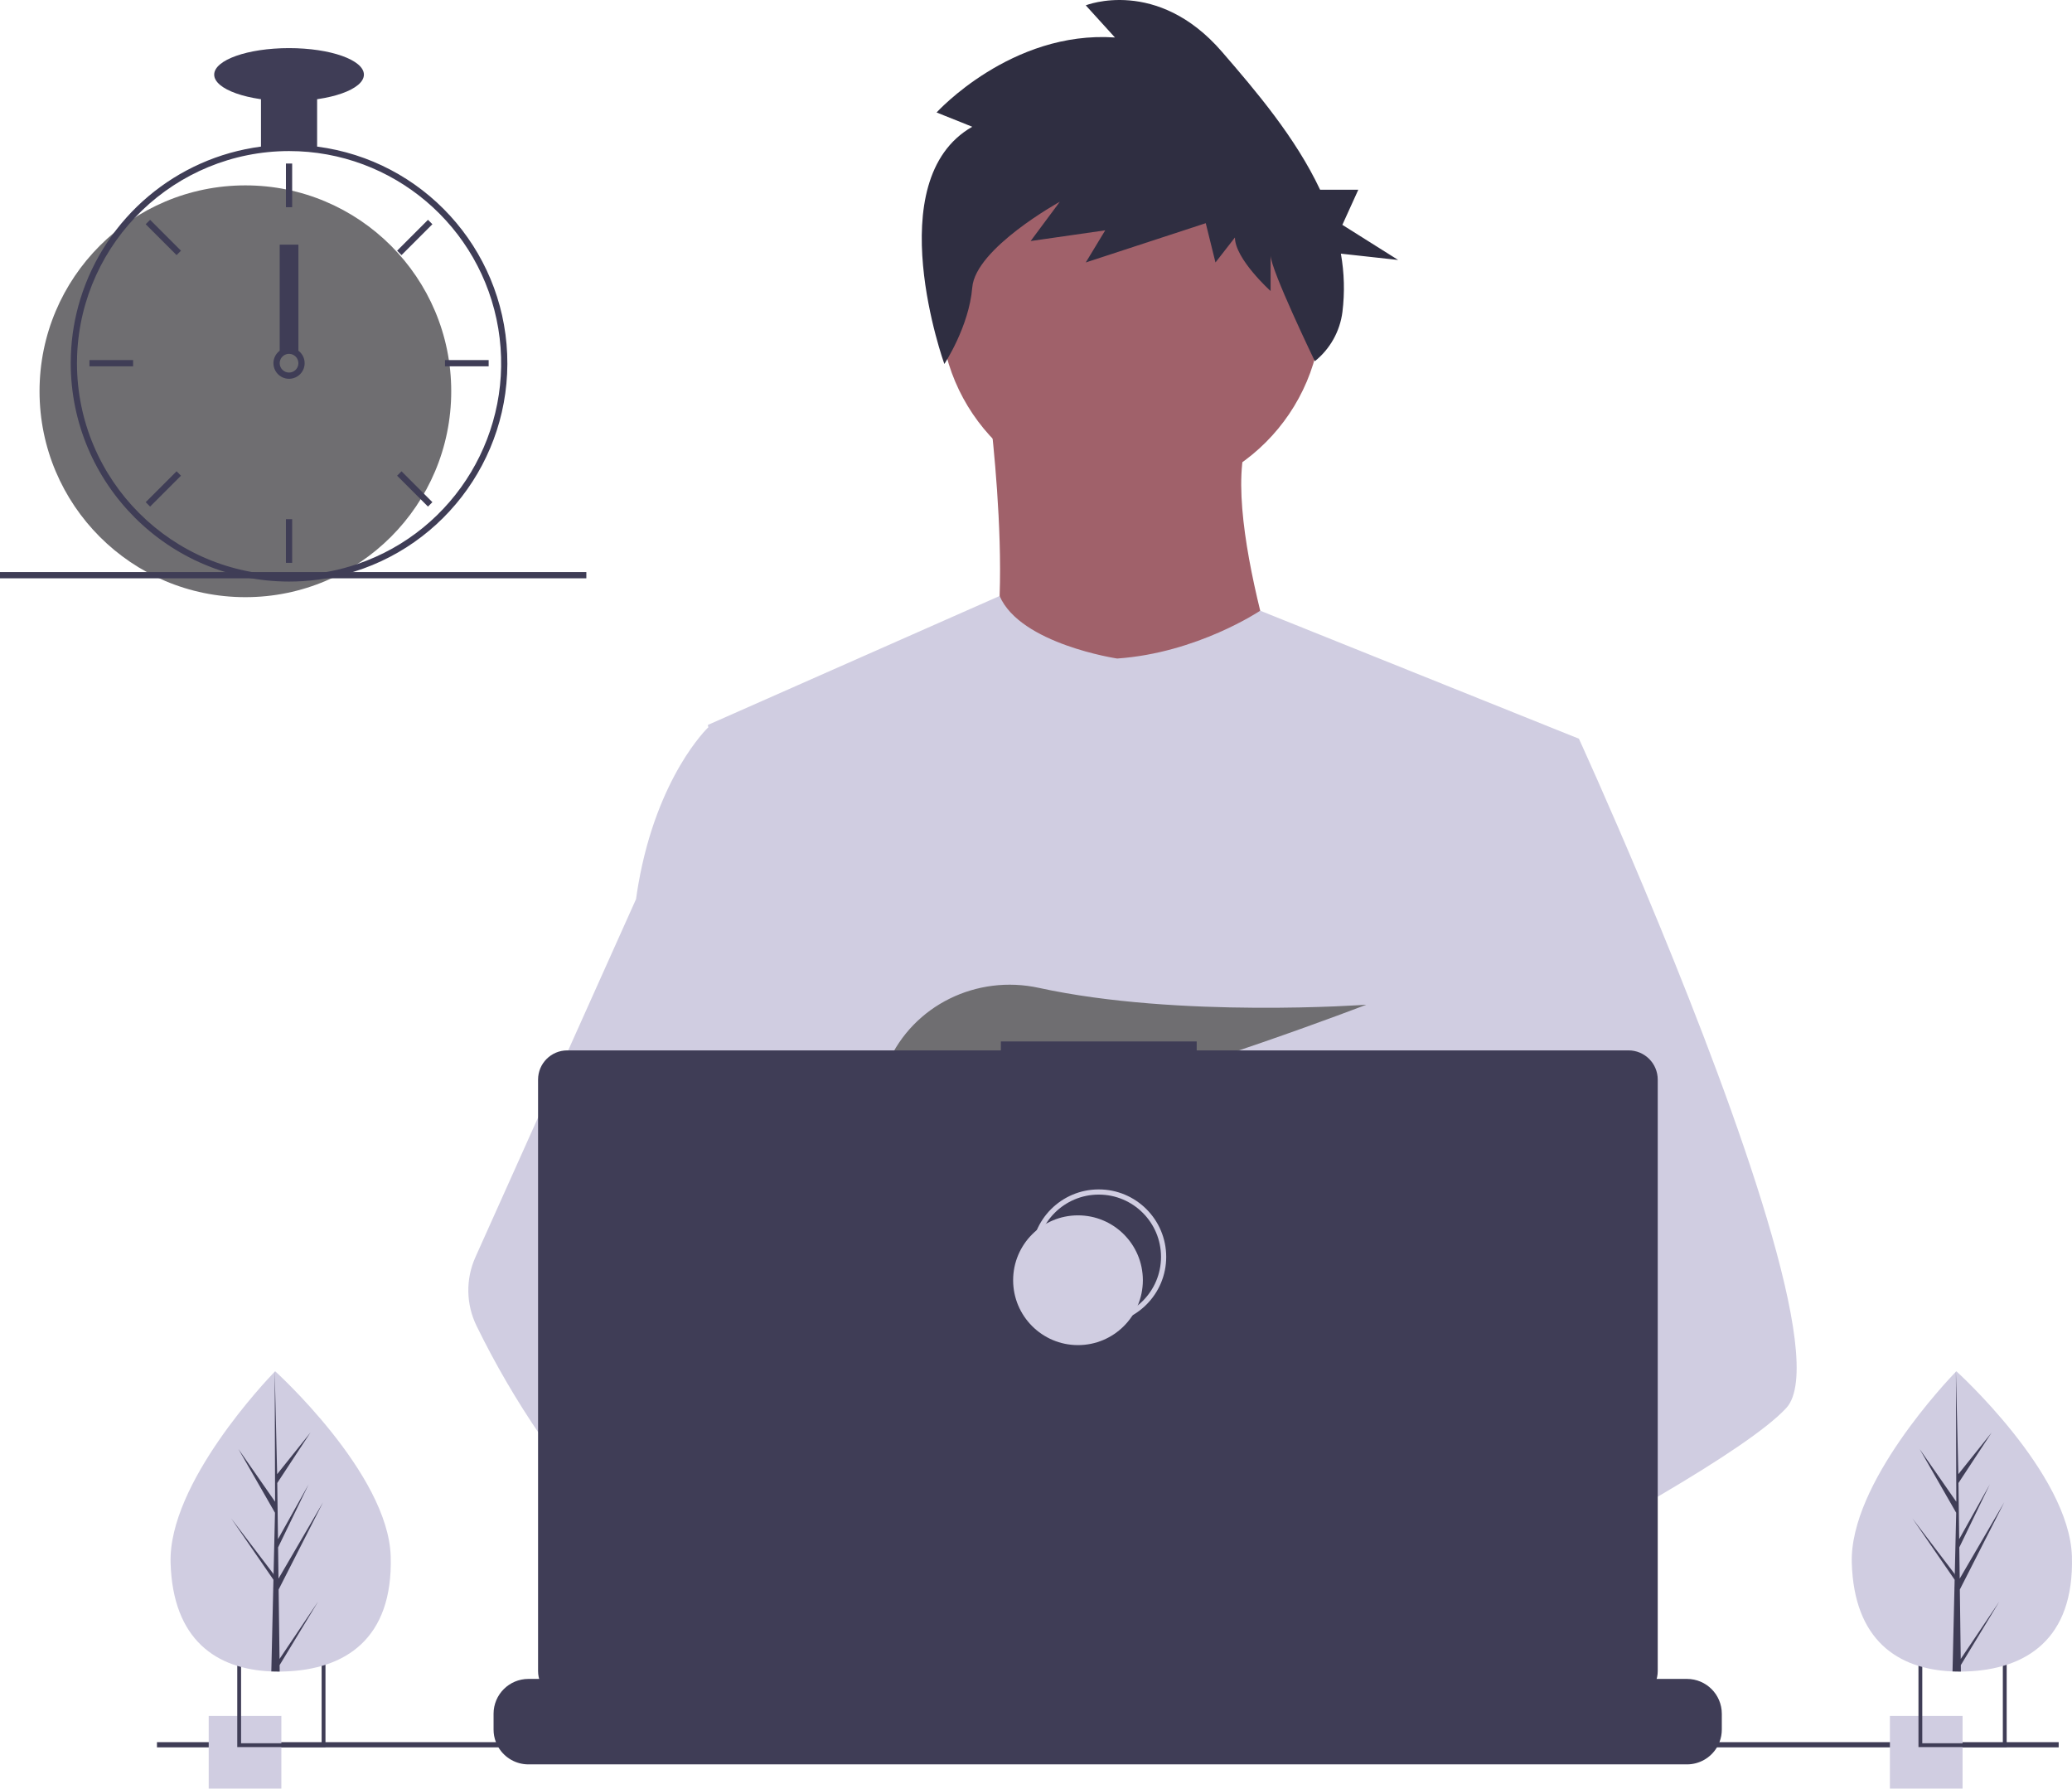
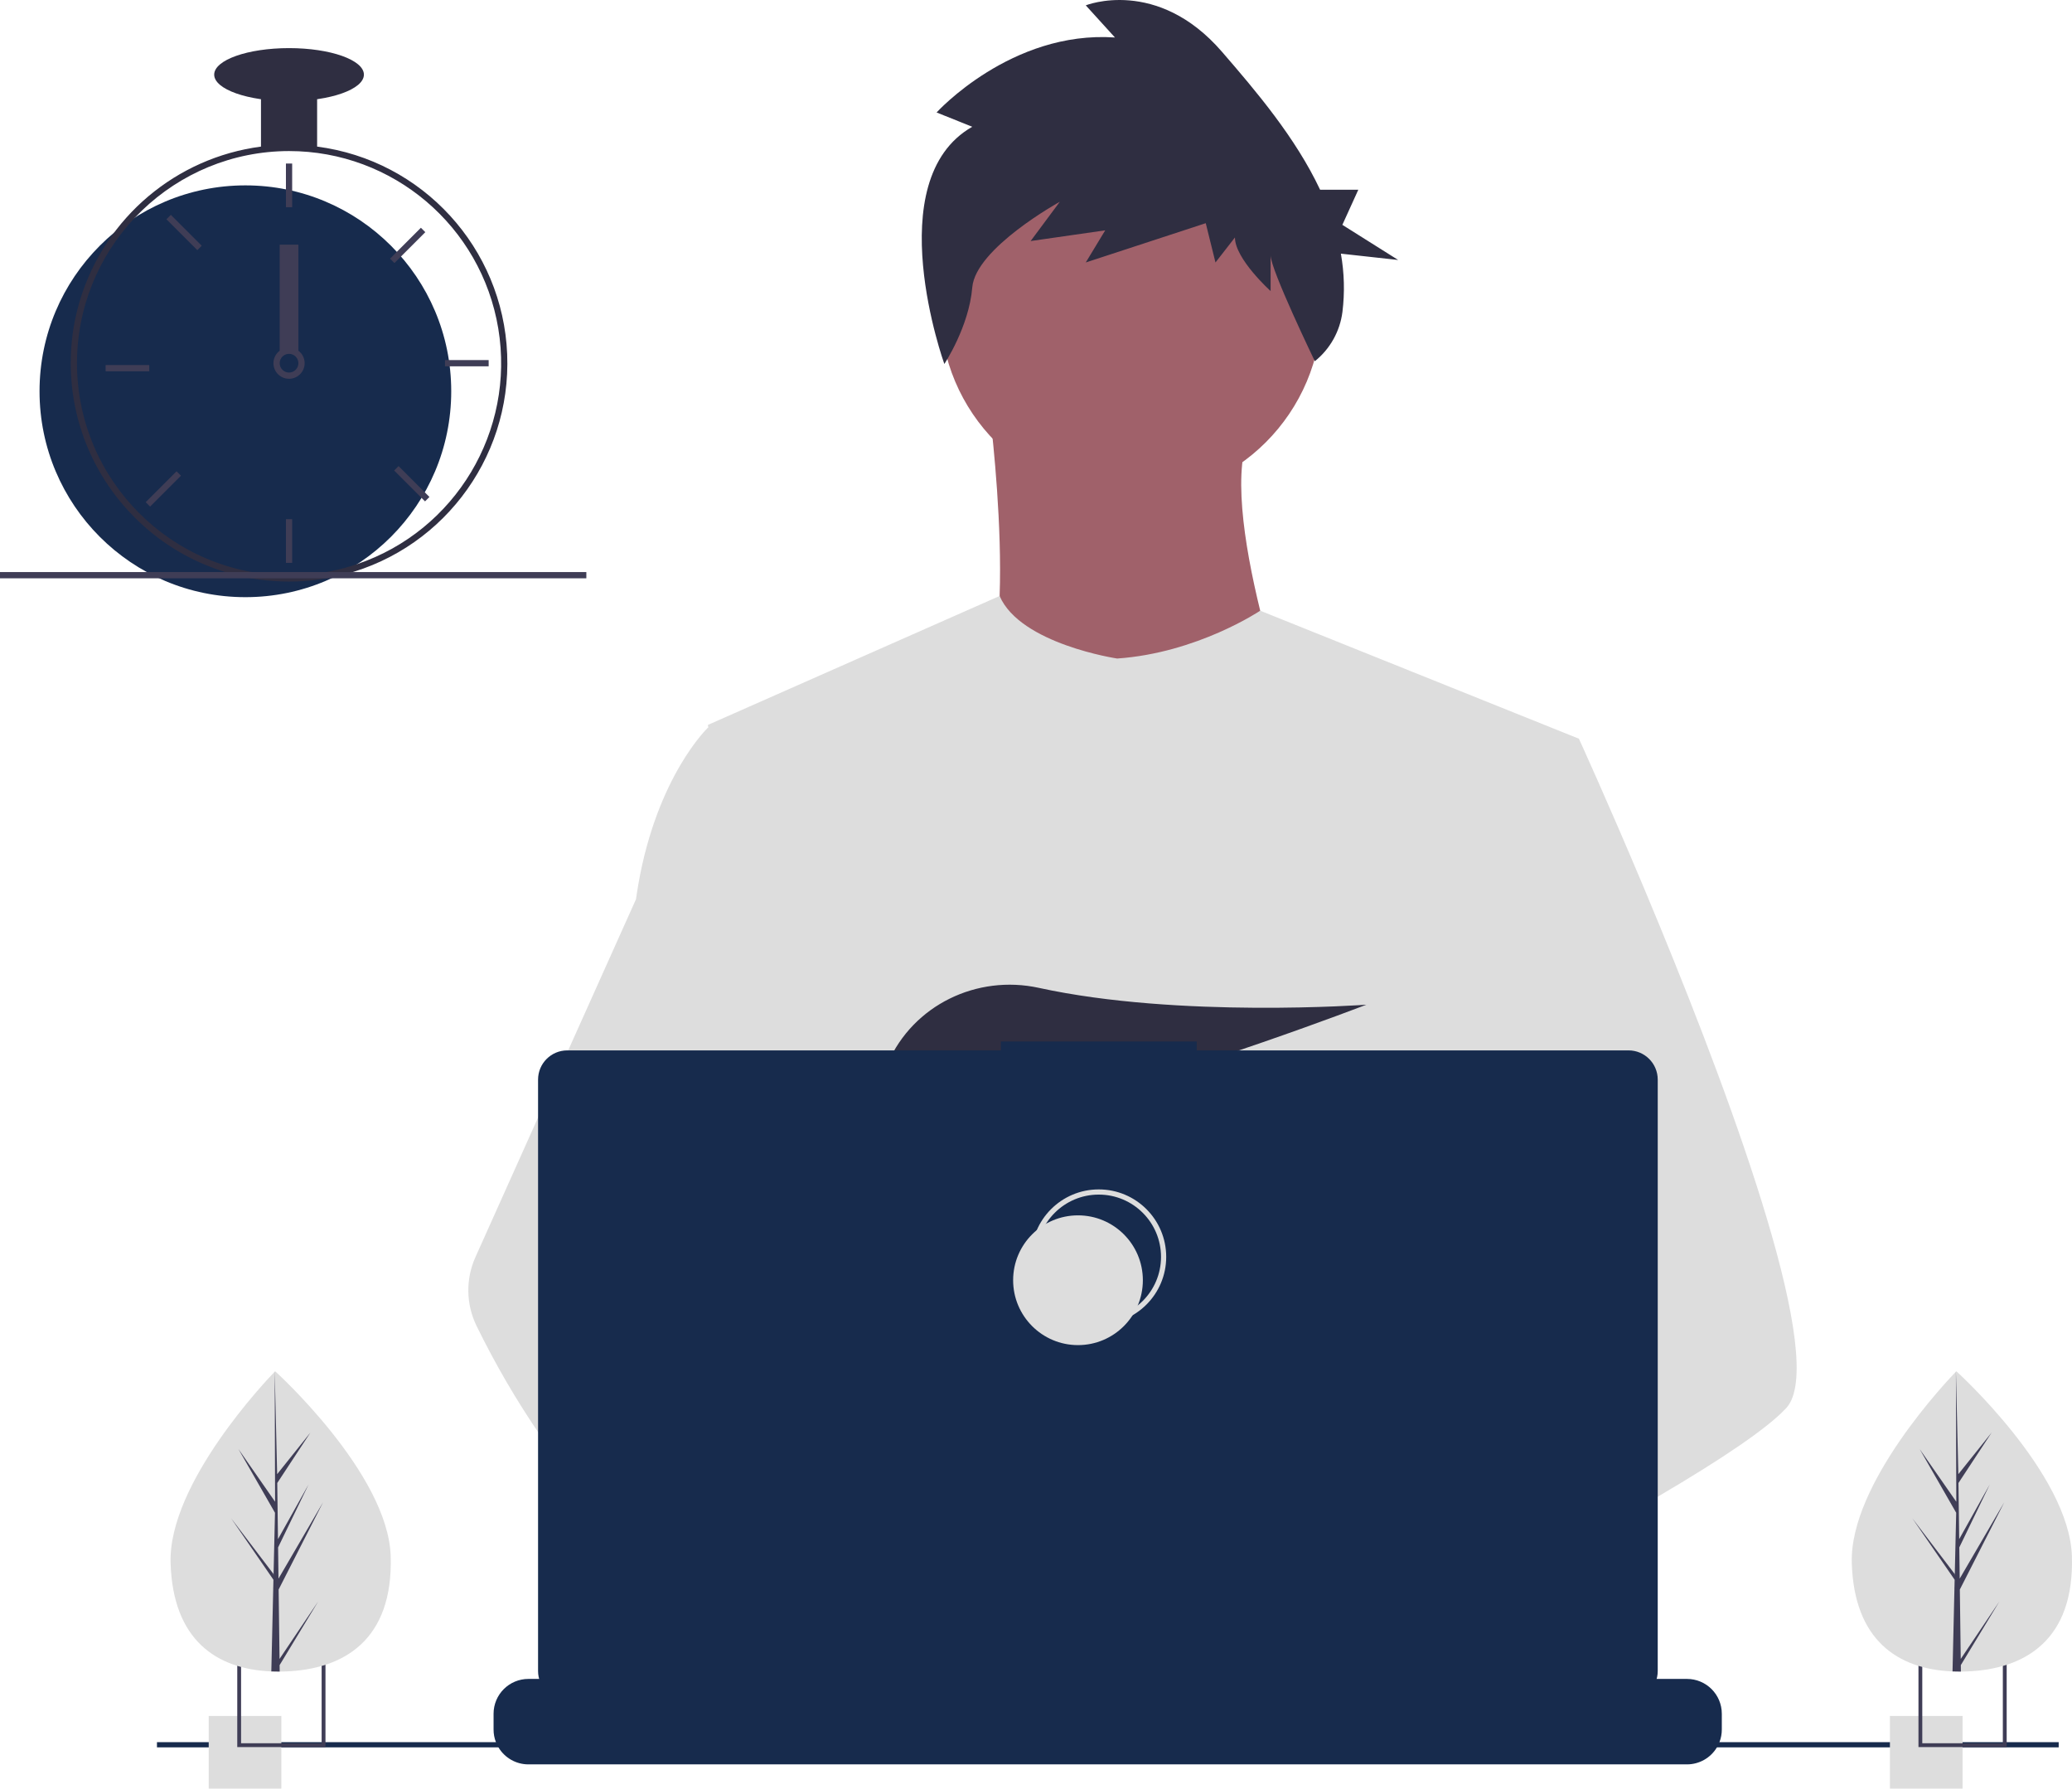
- <svg xmlns="http://www.w3.org/2000/svg" id="b4850822-491f-41e2-90b8-9be7376dfe8f" data-name="Layer 1" width="798.627" height="689.223" viewBox="0 0 798.627 689.223">
-   <circle cx="435.922" cy="118.405" r="73.536" fill="#a0616a" />
-   <path d="M581.722,260.562s13.855,104.443-7.46,116.166,126.823,12.789,126.823,12.789S668.047,298.928,682.968,271.219Z" transform="translate(-200.6864 -105.3887)" fill="#a0616a" />
-   <path d="M809.257,390.045l-12.32,56.1-26.05,118.69-.78,6.5-8.99,75.25-5.98,49.99-4.01,33.58c-24.38,12.53-42.05,21.18-42.05,21.18s-1.52-7.62-3.97-17.37c-17.11,5.13-48.77,13.64-75.6,15.34,9.77,10.89,14.26,21.12,8.17,28.67-18.38,22.76-94.26-24.92-120.8-42.7a71.841,71.841,0,0,0-.7,12.86l-20.31-15.62,2.01-35.94,3.39-60.81,4.26-76.26a80.064,80.064,0,0,1-3.37-10.03c-6.22-22.12-13.77-66.29-19.56-103.33-4.66-29.81-8.16-55-8.9-60.36-.1-.7-.15-1.06-.15-1.06l112.43-49.68c7.99,18.53,45.3,24.1,45.3,24.1,30.91-2.13,55.14-18.43,55.14-18.43Z" transform="translate(-200.6864 -105.3887)" fill="#d0cde1" />
-   <path d="M717.607,730.025s-4.76,1.63-12.5,3.94c-17.11,5.13-48.77,13.64-75.6,15.34-23.1,1.48-42.62-2.08-46.19-17.15-1.53-6.48.64-11.81,5.37-16.19,14.12-13.09,51-17.78,80.25-19.39,8.26-.45,15.9-.66,22.26-.74,10.8-.14,17.88.08,17.88.08l.17.66Z" transform="translate(-200.6864 -105.3887)" fill="#a0616a" />
-   <path d="M575.433,154.235,561.683,148.731s28.749-31.651,68.747-28.898l-11.25-12.385s27.499-11.009,52.498,17.89c13.141,15.191,28.346,33.048,37.825,53.163h14.725l-6.146,13.532,21.509,13.532-22.077-2.431a75.617,75.617,0,0,1,.599,22.445A29.041,29.041,0,0,1,707.48,244.576h0s-17.052-35.296-17.052-40.8V217.537s-13.749-12.385-13.749-20.642L669.179,206.528l-3.75-15.137-46.248,15.137,7.5-12.385-28.749,4.128,11.25-15.137s-32.499,17.89-33.749,33.027c-1.25,15.137-10.762,29.481-10.762,29.481S539.184,174.877,575.433,154.235Z" transform="translate(-200.6864 -105.3887)" fill="#2f2e41" />
-   <path d="M889.187,647.955c-7.49,8.12-26.05,20.35-48.55,33.59-8.37,4.92-17.28,9.99-26.37,15.03-21.69,12.03-44.4,23.95-63.14,33.58-24.38,12.53-42.05,21.18-42.05,21.18s-1.52-7.62-3.97-17.37c-3.28-13.05-8.22-29.92-13.37-37.39-.18-.26-.36-.5-.54-.74-1.5-1.97-3.01-3.12-4.5-3.12l74.42-46.13,32.16-19.94-23.17-55.31-29.06-69.38,17.54-55.81,17.63-56.1h33.04s10.94,23.88,24.93,57.18c2.09,4.98,4.25,10.17,6.45,15.53C869.417,532.755,905.297,630.505,889.187,647.955Z" transform="translate(-200.6864 -105.3887)" fill="#d0cde1" />
-   <path d="M637.677,777.975c-18.38,22.76-94.26-24.92-120.8-42.7-5.78-3.87-9.22-6.32-9.22-6.32l24.28-32.38,7.69-10.25s6.88,3.65,17.05,9.59c.37.22.74.44,1.12.66,8.77,5.15,19.78,11.88,30.89,19.39,15.33,10.37,30.83,22.2,40.82,33.34C639.277,760.195,643.767,770.425,637.677,777.975Z" transform="translate(-200.6864 -105.3887)" fill="#a0616a" />
-   <path d="M556.677,695.915a47.782,47.782,0,0,0-8.1.66c-22.99,3.95-29.77,24.76-31.7,38.7a71.841,71.841,0,0,0-.7,12.86l-20.31-15.62-7.4-5.69c-17.81-6.21-33.68-17.24-47.44-30.25a238.482,238.482,0,0,1-31.95-37.89,334.15,334.15,0,0,1-24.72-42.4,31.184,31.184,0,0,1-.43-26.45l25.15-56.05,36.76-81.92q.405-2.925.89-5.72c7.29-41.8,26.82-60.36,26.82-60.36h14.92l9.98,60.36,12.4,74.99-8.69,28.34-20.08,65.45,19.19,20.84Z" transform="translate(-200.6864 -105.3887)" fill="#d0cde1" />
-   <path d="M573.563,521.195l12.755,14.881c4.739-.904,9.687-1.965,14.784-3.158l-3.663-11.723,8.957,10.45c53.997-13.281,120.927-39.101,120.927-39.101s-72.257,5.298-126.208-6.489c-23.871-5.215-48.431,6.618-58.226,29.002-5.694,13.011-4.799,24.283,15.394,24.283a133.375,133.375,0,0,0,20.353-1.914Z" transform="translate(-200.6864 -105.3887)" fill="#6f6e71" />
-   <path d="M864.337,765.775v6.07a13.34,13.34,0,0,1-.91,4.87,13.688,13.688,0,0,1-.97,2,13.437,13.437,0,0,1-11.55,6.56h-446.55a13.437,13.437,0,0,1-11.55-6.56,13.682,13.682,0,0,1-.97-2,13.34,13.34,0,0,1-.91-4.87v-6.07a13.426,13.426,0,0,1,13.43-13.43h25.74v-2.83a.559.559,0,0,1,.56-.56h13.43a.559.559,0,0,1,.56.56v2.83h8.39v-2.83a.559.559,0,0,1,.56-.56h13.43a.559.559,0,0,1,.56.56v2.83h8.4v-2.83a.559.559,0,0,1,.56-.56h13.43a.559.559,0,0,1,.56.56v2.83h8.39v-2.83a.559.559,0,0,1,.56-.56h13.43a.559.559,0,0,1,.56.56v2.83h8.39v-2.83a.559.559,0,0,1,.56-.56h13.43a.559.559,0,0,1,.56.56v2.83h8.4v-2.83a.559.559,0,0,1,.56-.56h13.43a.559.559,0,0,1,.56.56v2.83h8.39v-2.83a.559.559,0,0,1,.56-.56h105.2a.559.559,0,0,1,.56.56v2.83h8.4v-2.83a.559.559,0,0,1,.56-.56h13.43a.566.566,0,0,1,.56.56v2.83h8.39v-2.83a.559.559,0,0,1,.56-.56h13.43a.559.559,0,0,1,.56.56v2.83h8.39v-2.83a.559.559,0,0,1,.56-.56h13.43a.559.559,0,0,1,.56.56v2.83h8.4v-2.83a.559.559,0,0,1,.56-.56h13.43a.557.557,0,0,1,.55.56v2.83h8.4v-2.83a.559.559,0,0,1,.56-.56h13.43a.559.559,0,0,1,.56.56v2.83h8.39v-2.83a.559.559,0,0,1,.56-.56h13.43a.559.559,0,0,1,.56.56v2.83h39.17A13.426,13.426,0,0,1,864.337,765.775Z" transform="translate(-200.6864 -105.3887)" fill="#3f3d56" />
-   <rect x="60.5" y="671.326" width="733" height="2" fill="#3f3d56" />
-   <path d="M828.381,510.145H661.938v-3.431H586.466v3.431h-167.129a11.259,11.259,0,0,0-11.259,11.259V749.315a11.259,11.259,0,0,0,11.259,11.259H828.381a11.259,11.259,0,0,0,11.259-11.259V521.404A11.259,11.259,0,0,0,828.381,510.145Z" transform="translate(-200.6864 -105.3887)" fill="#3f3d56" />
-   <circle cx="423.5" cy="484.326" r="25" fill="none" stroke="#d0cde1" stroke-miterlimit="10" stroke-width="2" />
-   <circle cx="415.5" cy="493.326" r="25" fill="#d0cde1" />
-   <rect x="80.446" y="661.223" width="28" height="28" fill="#d0cde1" />
-   <path d="M292.136,744.612v34h34v-34Zm32.52,32.52h-31.05v-31.04h31.05Z" transform="translate(-200.6864 -105.3887)" fill="#3f3d56" />
-   <rect x="728.446" y="661.223" width="28" height="28" fill="#d0cde1" />
-   <path d="M940.136,744.612v34h34v-34Zm32.52,32.52h-31.05v-31.04h31.05Z" transform="translate(-200.6864 -105.3887)" fill="#3f3d56" />
-   <circle cx="94.58" cy="150.773" r="79.34" fill="#6f6e71" />
-   <path d="M322.915,161.879a85.755,85.755,0,0,0-21.638,0A84.368,84.368,0,0,0,231.662,220.591a83.223,83.223,0,0,0-3.655,21.662c-.036,1.022-.06,2.056-.06,3.089a84.233,84.233,0,0,0,84.149,84.149c1.791,0,3.582-.06,5.349-.168a83.231,83.231,0,0,0,12.334-1.707,84.159,84.159,0,0,0-6.864-165.737Zm15.519,160.857h-.012a80.908,80.908,0,0,1-20.977,4.171c-1.767.12-3.558.18-5.349.18a81.845,81.845,0,0,1-81.745-81.745c0-1.034.024-2.068.06-3.089a81.856,81.856,0,0,1,81.685-78.655,81.749,81.749,0,0,1,26.339,159.138Z" transform="translate(-200.6864 -105.3887)" fill="#3f3d56" />
-   <rect x="110.208" y="63.018" width="2.404" height="16.83" fill="#3f3d56" />
-   <rect x="262.442" y="188.476" width="2.404" height="16.83" transform="translate(-262.6894 138.704) rotate(-45)" fill="#3f3d56" />
-   <rect x="242.373" y="236.928" width="2.404" height="16.83" transform="translate(-202.4538 383.5287) rotate(-90)" fill="#3f3d56" />
-   <rect x="262.442" y="285.379" width="2.404" height="16.83" transform="translate(41.63884 582.5743) rotate(-135)" fill="#3f3d56" />
-   <rect x="359.346" y="188.476" width="2.404" height="16.83" transform="translate(275.5851 485.6705) rotate(-135)" fill="#3f3d56" />
-   <rect x="379.415" y="236.928" width="2.404" height="16.83" transform="translate(-65.41128 520.5713) rotate(-90)" fill="#3f3d56" />
-   <rect x="359.346" y="285.379" width="2.404" height="16.83" transform="translate(-302.8282 235.6077) rotate(-45)" fill="#3f3d56" />
-   <rect x="110.208" y="200.06" width="2.404" height="16.83" fill="#3f3d56" />
-   <path d="M315.703,240.534a6.011,6.011,0,0,0-7.213,0,6.187,6.187,0,0,0-1.719,2.02,6.011,6.011,0,1,0,8.932-2.02Zm-3.606,8.415a3.617,3.617,0,0,1-3.606-3.606,3.671,3.671,0,0,1,.637-2.044,3.603,3.603,0,1,1,2.969,5.65Z" transform="translate(-200.6864 -105.3887)" fill="#3f3d56" />
-   <rect x="100.591" y="35.369" width="21.638" height="21.638" fill="#3f3d56" />
-   <ellipse cx="111.41" cy="28.757" rx="28.851" ry="10.218" fill="#3f3d56" />
-   <rect x="107.803" y="94.273" width="7.213" height="40.872" fill="#3f3d56" />
-   <rect y="220.44" width="226" height="2.404" fill="#3f3d56" />
-   <path d="M351.28,705.143c.933,31.95-17.735,43.659-41.163,44.343q-.816.024-1.625.029-1.63.012-3.228-.054c-21.188-.88-37.96-12.127-38.828-41.84-.898-30.75,37.269-70.703,40.133-73.658l.005-.003c.109-.113.164-.169.164-.169S350.347,673.195,351.28,705.143Z" transform="translate(-200.6864 -105.3887)" fill="#d0cde1" />
-   <path d="M308.43,744.644l14.882-22.131-14.852,24.512.031,2.49q-1.63.012-3.228-.054L306.002,717.449l-.02-.247.027-.048.071-3.025-16.298-23.663,16.279,21.399.058.639.558-24.186-14.077-24.533,14.117,20.284-.147-50.108 0-.167.005.164.934,39.491,12.829-16.041-12.787,19.444.28,21.634,11.806-21.114-11.762,24.295.156,12.03,17.169-29.411-17.117,33.608Z" transform="translate(-200.6864 -105.3887)" fill="#3f3d56" />
-   <path d="M999.28,705.143c.933,31.95-17.735,43.659-41.163,44.343q-.816.024-1.625.029-1.63.012-3.228-.054c-21.188-.88-37.96-12.127-38.828-41.84-.898-30.75,37.269-70.703,40.133-73.658l.005-.003c.109-.113.164-.169.164-.169S998.347,673.195,999.28,705.143Z" transform="translate(-200.6864 -105.3887)" fill="#d0cde1" />
-   <path d="M956.43,744.644l14.882-22.131-14.852,24.512.031,2.49q-1.63.012-3.228-.054L954.002,717.449l-.02-.247.027-.048.071-3.025-16.298-23.663,16.279,21.399.058.639.558-24.186-14.077-24.533,14.117,20.284-.147-50.108 0-.167.005.164.934,39.491,12.829-16.041-12.787,19.444.28,21.634,11.806-21.114-11.762,24.295.156,12.03,17.169-29.411-17.117,33.608Z" transform="translate(-200.6864 -105.3887)" fill="#3f3d56" />
+ <svg xmlns="http://www.w3.org/2000/svg" width="798.627" height="689.223">
+   <g>
+     <rect fill="none" id="canvas_background" height="602" width="802" y="-1" x="-1" />
+   </g>
+   <g>
+     <circle id="svg_1" fill="#a0616a" r="73.536" cy="118.405" cx="435.922" />
+     <path id="svg_2" fill="#a0616a" d="m381.036,155.173s13.855,104.443 -7.46,116.166s126.823,12.789 126.823,12.789s-33.038,-90.588 -18.118,-118.297l-101.245,-10.657z" />
+     <path id="svg_3" fill="#dddddd" d="m608.57,284.656l-12.32,56.1l-26.05,118.69l-0.78,6.5l-8.99,75.25l-5.98,49.99l-4.01,33.58c-24.38,12.53 -42.05,21.18 -42.05,21.18s-1.52,-7.62 -3.97,-17.37c-17.11,5.13 -48.77,13.64 -75.6,15.34c9.77,10.89 14.26,21.12 8.17,28.67c-18.38,22.76 -94.26,-24.92 -120.8,-42.7a71.841,71.841 0 0 0 -0.7,12.86l-20.31,-15.62l2.01,-35.94l3.39,-60.81l4.26,-76.26a80.064,80.064 0 0 1 -3.37,-10.03c-6.22,-22.12 -13.77,-66.29 -19.56,-103.33c-4.66,-29.81 -8.16,-55 -8.9,-60.36c-0.1,-0.7 -0.15,-1.06 -0.15,-1.06l112.43,-49.68c7.99,18.53 45.3,24.1 45.3,24.1c30.91,-2.13 55.14,-18.43 55.14,-18.43l122.84,49.33z" />
+     <path id="svg_4" fill="#a0616a" d="m516.92,624.636s-4.76,1.63 -12.5,3.94c-17.11,5.13 -48.77,13.64 -75.6,15.34c-23.1,1.48 -42.62,-2.08 -46.19,-17.15c-1.53,-6.48 0.64,-11.81 5.37,-16.19c14.12,-13.09 51,-17.78 80.25,-19.39c8.26,-0.45 15.9,-0.66 22.26,-0.74c10.8,-0.14 17.88,0.08 17.88,0.08l0.17,0.66l8.36,33.45z" />
+     <path id="svg_5" fill="#2f2e41" d="m374.746,48.847l-13.749,-5.504s28.749,-31.651 68.747,-28.898l-11.25,-12.385s27.499,-11.009 52.498,17.89c13.141,15.191 28.346,33.048 37.825,53.163l14.725,0l-6.146,13.532l21.509,13.532l-22.077,-2.431a75.617,75.617 0 0 1 0.599,22.445a29.041,29.041 0 0 1 -10.634,18.998l0,0s-17.052,-35.296 -17.052,-40.8l0,13.761s-13.749,-12.385 -13.749,-20.642l-7.5,9.633l-3.75,-15.137l-46.248,15.137l7.5,-12.385l-28.749,4.128l11.25,-15.137s-32.499,17.89 -33.749,33.027c-1.25,15.137 -10.762,29.481 -10.762,29.481s-25.486,-70.764 10.762,-91.406z" />
+     <path id="svg_6" fill="#dddddd" d="m688.5,542.566c-7.49,8.12 -26.05,20.35 -48.55,33.59c-8.37,4.92 -17.28,9.99 -26.37,15.03c-21.69,12.03 -44.4,23.95 -63.14,33.58c-24.38,12.53 -42.05,21.18 -42.05,21.18s-1.52,-7.62 -3.97,-17.37c-3.28,-13.05 -8.22,-29.92 -13.37,-37.39c-0.18,-0.26 -0.36,-0.5 -0.54,-0.74c-1.5,-1.97 -3.01,-3.12 -4.5,-3.12l74.42,-46.13l32.16,-19.94l-23.17,-55.31l-29.06,-69.38l17.54,-55.81l17.63,-56.1l33.04,0s10.94,23.88 24.93,57.18c2.09,4.98 4.25,10.17 6.45,15.53c28.78,70 64.66,167.75 48.55,185.2z" />
+     <path id="svg_7" fill="#a0616a" d="m436.99,672.586c-18.38,22.76 -94.26,-24.92 -120.8,-42.7c-5.78,-3.87 -9.22,-6.32 -9.22,-6.32l24.28,-32.38l7.69,-10.25s6.88,3.65 17.05,9.59c0.37,0.22 0.74,0.44 1.12,0.66c8.77,5.15 19.78,11.88 30.89,19.39c15.33,10.37 30.83,22.2 40.82,33.34c9.77,10.89 14.26,21.12 8.17,28.67z" />
+     <path id="svg_8" fill="#dddddd" d="m355.99,590.526a47.782,47.782 0 0 0 -8.1,0.66c-22.99,3.95 -29.77,24.76 -31.7,38.7a71.841,71.841 0 0 0 -0.7,12.86l-20.31,-15.62l-7.4,-5.69c-17.81,-6.21 -33.68,-17.24 -47.44,-30.25a238.482,238.482 0 0 1 -31.95,-37.89a334.15,334.15 0 0 1 -24.72,-42.4a31.184,31.184 0 0 1 -0.43,-26.45l25.15,-56.05l36.76,-81.92q0.405,-2.925 0.89,-5.72c7.29,-41.8 26.82,-60.36 26.82,-60.36l14.92,0l9.98,60.36l12.4,74.99l-8.69,28.34l-20.08,65.45l19.19,20.84l55.41,60.15z" />
+     <path id="svg_9" fill="#2f2e41" d="m372.877,415.806l12.755,14.881c4.739,-0.904 9.687,-1.965 14.784,-3.158l-3.663,-11.723l8.957,10.45c53.997,-13.281 120.927,-39.101 120.927,-39.101s-72.257,5.298 -126.208,-6.489c-23.871,-5.215 -48.431,6.618 -58.226,29.002c-5.694,13.011 -4.799,24.283 15.394,24.283a133.375,133.375 0 0 0 20.353,-1.914l-5.072,-16.231z" />
+     <path id="svg_10" fill="#172b4d" d="m663.65,660.386l0,6.07a13.34,13.34 0 0 1 -0.91,4.87a13.688,13.688 0 0 1 -0.97,2a13.437,13.437 0 0 1 -11.55,6.56l-446.55,0a13.437,13.437 0 0 1 -11.55,-6.56a13.682,13.682 0 0 1 -0.97,-2a13.34,13.34 0 0 1 -0.91,-4.87l0,-6.07a13.426,13.426 0 0 1 13.43,-13.43l25.74,0l0,-2.83a0.559,0.559 0 0 1 0.56,-0.56l13.43,0a0.559,0.559 0 0 1 0.56,0.56l0,2.83l8.39,0l0,-2.83a0.559,0.559 0 0 1 0.56,-0.56l13.43,0a0.559,0.559 0 0 1 0.56,0.56l0,2.83l8.4,0l0,-2.83a0.559,0.559 0 0 1 0.56,-0.56l13.43,0a0.559,0.559 0 0 1 0.56,0.56l0,2.83l8.39,0l0,-2.83a0.559,0.559 0 0 1 0.56,-0.56l13.43,0a0.559,0.559 0 0 1 0.56,0.56l0,2.83l8.39,0l0,-2.83a0.559,0.559 0 0 1 0.56,-0.56l13.43,0a0.559,0.559 0 0 1 0.56,0.56l0,2.83l8.4,0l0,-2.83a0.559,0.559 0 0 1 0.56,-0.56l13.43,0a0.559,0.559 0 0 1 0.56,0.56l0,2.83l8.39,0l0,-2.83a0.559,0.559 0 0 1 0.56,-0.56l105.2,0a0.559,0.559 0 0 1 0.56,0.56l0,2.83l8.4,0l0,-2.83a0.559,0.559 0 0 1 0.56,-0.56l13.43,0a0.566,0.566 0 0 1 0.56,0.56l0,2.83l8.39,0l0,-2.83a0.559,0.559 0 0 1 0.56,-0.56l13.43,0a0.559,0.559 0 0 1 0.56,0.56l0,2.83l8.39,0l0,-2.83a0.559,0.559 0 0 1 0.56,-0.56l13.43,0a0.559,0.559 0 0 1 0.56,0.56l0,2.83l8.4,0l0,-2.83a0.559,0.559 0 0 1 0.56,-0.56l13.43,0a0.557,0.557 0 0 1 0.55,0.56l0,2.83l8.4,0l0,-2.83a0.559,0.559 0 0 1 0.56,-0.56l13.43,0a0.559,0.559 0 0 1 0.56,0.56l0,2.83l8.39,0l0,-2.83a0.559,0.559 0 0 1 0.56,-0.56l13.43,0a0.559,0.559 0 0 1 0.56,0.56l0,2.83l39.17,0a13.426,13.426 0 0 1 13.43,13.43z" />
+     <rect id="svg_11" fill="#172b4d" height="2" width="733" y="671.326" x="60.5" />
+     <path id="svg_12" fill="#172b4d" d="m627.694,404.757l-166.443,0l0,-3.431l-75.472,0l0,3.431l-167.129,0a11.259,11.259 0 0 0 -11.259,11.259l0,227.911a11.259,11.259 0 0 0 11.259,11.259l409.044,0a11.259,11.259 0 0 0 11.259,-11.259l0,-227.911a11.259,11.259 0 0 0 -11.259,-11.259z" />
+     <circle id="svg_13" stroke-width="2" stroke-miterlimit="10" stroke="#dddddd" fill="none" r="25" cy="484.326" cx="423.5" />
+     <circle id="svg_14" fill="#dddddd" r="25" cy="493.326" cx="415.5" />
+     <rect id="svg_15" fill="#dddddd" height="28" width="28" y="661.223" x="80.446" />
+     <path id="svg_16" fill="#3f3d56" d="m91.45,639.223l0,34l34,0l0,-34l-34,0zm32.52,32.52l-31.05,0l0,-31.04l31.05,0l0,31.04z" />
+     <rect id="svg_17" fill="#dddddd" height="28" width="28" y="661.223" x="728.446" />
+     <path id="svg_18" fill="#3f3d56" d="m739.45,639.223l0,34l34,0l0,-34l-34,0zm32.52,32.52l-31.05,0l0,-31.04l31.05,0l0,31.04z" />
+     <circle id="svg_19" fill="#172b4d" r="79.34" cy="150.773" cx="94.58" />
+     <path id="svg_20" fill="#2f2e41" d="m122.229,56.49a85.755,85.755 0 0 0 -21.638,0a84.368,84.368 0 0 0 -69.615,58.712a83.223,83.223 0 0 0 -3.655,21.662c-0.036,1.022 -0.06,2.056 -0.06,3.089a84.233,84.233 0 0 0 84.149,84.149c1.791,0 3.582,-0.06 5.349,-0.168a83.231,83.231 0 0 0 12.334,-1.707a84.159,84.159 0 0 0 -6.864,-165.737l-0,0zm15.519,160.857l-0.012,0a80.908,80.908 0 0 1 -20.977,4.171c-1.767,0.12 -3.558,0.18 -5.349,0.18a81.845,81.845 0 0 1 -81.745,-81.745c0,-1.034 0.024,-2.068 0.06,-3.089a81.856,81.856 0 0 1 81.685,-78.655a81.749,81.749 0 0 1 26.339,159.138l0,0z" />
+     <rect id="svg_21" fill="#3f3d56" height="16.83" width="2.404" y="63.018" x="110.208" />
+     <rect id="svg_22" fill="#3f3d56" transform="rotate(-45 70.95503,89.59453)" height="16.83" width="2.404" y="81.18" x="69.753" />
+     <rect id="svg_23" fill="#3f3d56" transform="rotate(-90, 49.1212, 141.871)" height="16.83" width="2.404" y="133.456" x="47.919" />
+     <rect id="svg_24" fill="#3f3d56" transform="rotate(-135, 41.6388, 582.574)" height="16.83" width="2.404" y="867.954" x="304.081" />
+     <rect id="svg_25" fill="#3f3d56" transform="rotate(-135, 157.133, 94.5611)" height="16.83" width="2.404" y="86.146" x="155.931" />
+     <rect id="svg_26" fill="#3f3d56" transform="rotate(-90, -65.4113, 520.571)" height="16.83" width="2.404" y="757.499" x="314.004" />
+     <rect id="svg_27" fill="#3f3d56" transform="rotate(-45, 158.72, 186.402)" height="16.83" width="2.404" y="177.987" x="157.518" />
+     <rect id="svg_28" fill="#3f3d56" height="16.83" width="2.404" y="200.06" x="110.208" />
+     <path id="svg_29" fill="#3f3d56" d="m115.016,135.145a6.011,6.011 0 0 0 -7.213,0a6.187,6.187 0 0 0 -1.719,2.02a6.011,6.011 0 1 0 8.932,-2.02l-0,0zm-3.606,8.415a3.617,3.617 0 0 1 -3.606,-3.606a3.671,3.671 0 0 1 0.637,-2.044a3.603,3.603 0 1 1 2.969,5.65l0,0z" />
+     <rect id="svg_30" fill="#2f2e41" height="21.638" width="21.638" y="35.369" x="100.591" />
+     <ellipse id="svg_31" fill="#2f2e41" ry="10.218" rx="28.851" cy="28.757" cx="111.41" />
+     <rect id="svg_32" fill="#3f3d56" height="40.872" width="7.213" y="94.273" x="107.803" />
+     <rect id="svg_33" fill="#3f3d56" height="2.404" width="226" y="220.44" />
+     <path id="svg_34" fill="#dddddd" d="m150.594,599.754c0.933,31.95 -17.735,43.659 -41.163,44.343q-0.816,0.024 -1.625,0.029q-1.63,0.012 -3.228,-0.054c-21.188,-0.88 -37.96,-12.127 -38.828,-41.84c-0.898,-30.75 37.269,-70.703 40.133,-73.658l0.005,-0.003c0.109,-0.113 0.164,-0.169 0.164,-0.169s43.609,39.405 44.542,71.352z" />
+     <path id="svg_35" fill="#3f3d56" d="m107.744,639.255l14.882,-22.131l-14.852,24.512l0.031,2.49q-1.63,0.012 -3.228,-0.054l0.738,-32.012l-0.02,-0.247l0.027,-0.048l0.071,-3.025l-16.298,-23.663l16.279,21.399l0.058,0.639l0.558,-24.186l-14.077,-24.533l14.117,20.284l-0.147,-50.108l0,-0.167l0.005,0.164l0.934,39.491l12.829,-16.041l-12.787,19.444l0.28,21.634l11.806,-21.114l-11.762,24.295l0.156,12.03l17.169,-29.411l-17.117,33.608l0.349,26.75z" />
+     <path id="svg_36" fill="#dddddd" d="m798.594,599.754c0.933,31.95 -17.735,43.659 -41.163,44.343q-0.816,0.024 -1.625,0.029q-1.63,0.012 -3.228,-0.054c-21.188,-0.88 -37.96,-12.127 -38.828,-41.84c-0.898,-30.75 37.269,-70.703 40.133,-73.658l0.005,-0.003c0.109,-0.113 0.164,-0.169 0.164,-0.169s43.609,39.405 44.542,71.352z" />
+     <path id="svg_37" fill="#3f3d56" d="m755.744,639.255l14.882,-22.131l-14.852,24.512l0.031,2.49q-1.63,0.012 -3.228,-0.054l0.738,-32.012l-0.02,-0.247l0.027,-0.048l0.071,-3.025l-16.298,-23.663l16.279,21.399l0.058,0.639l0.558,-24.186l-14.077,-24.533l14.117,20.284l-0.147,-50.108l0,-0.167l0.005,0.164l0.934,39.491l12.829,-16.041l-12.787,19.444l0.28,21.634l11.806,-21.114l-11.762,24.295l0.156,12.03l17.169,-29.411l-17.117,33.608l0.349,26.75z" />
+   </g>
</svg>
